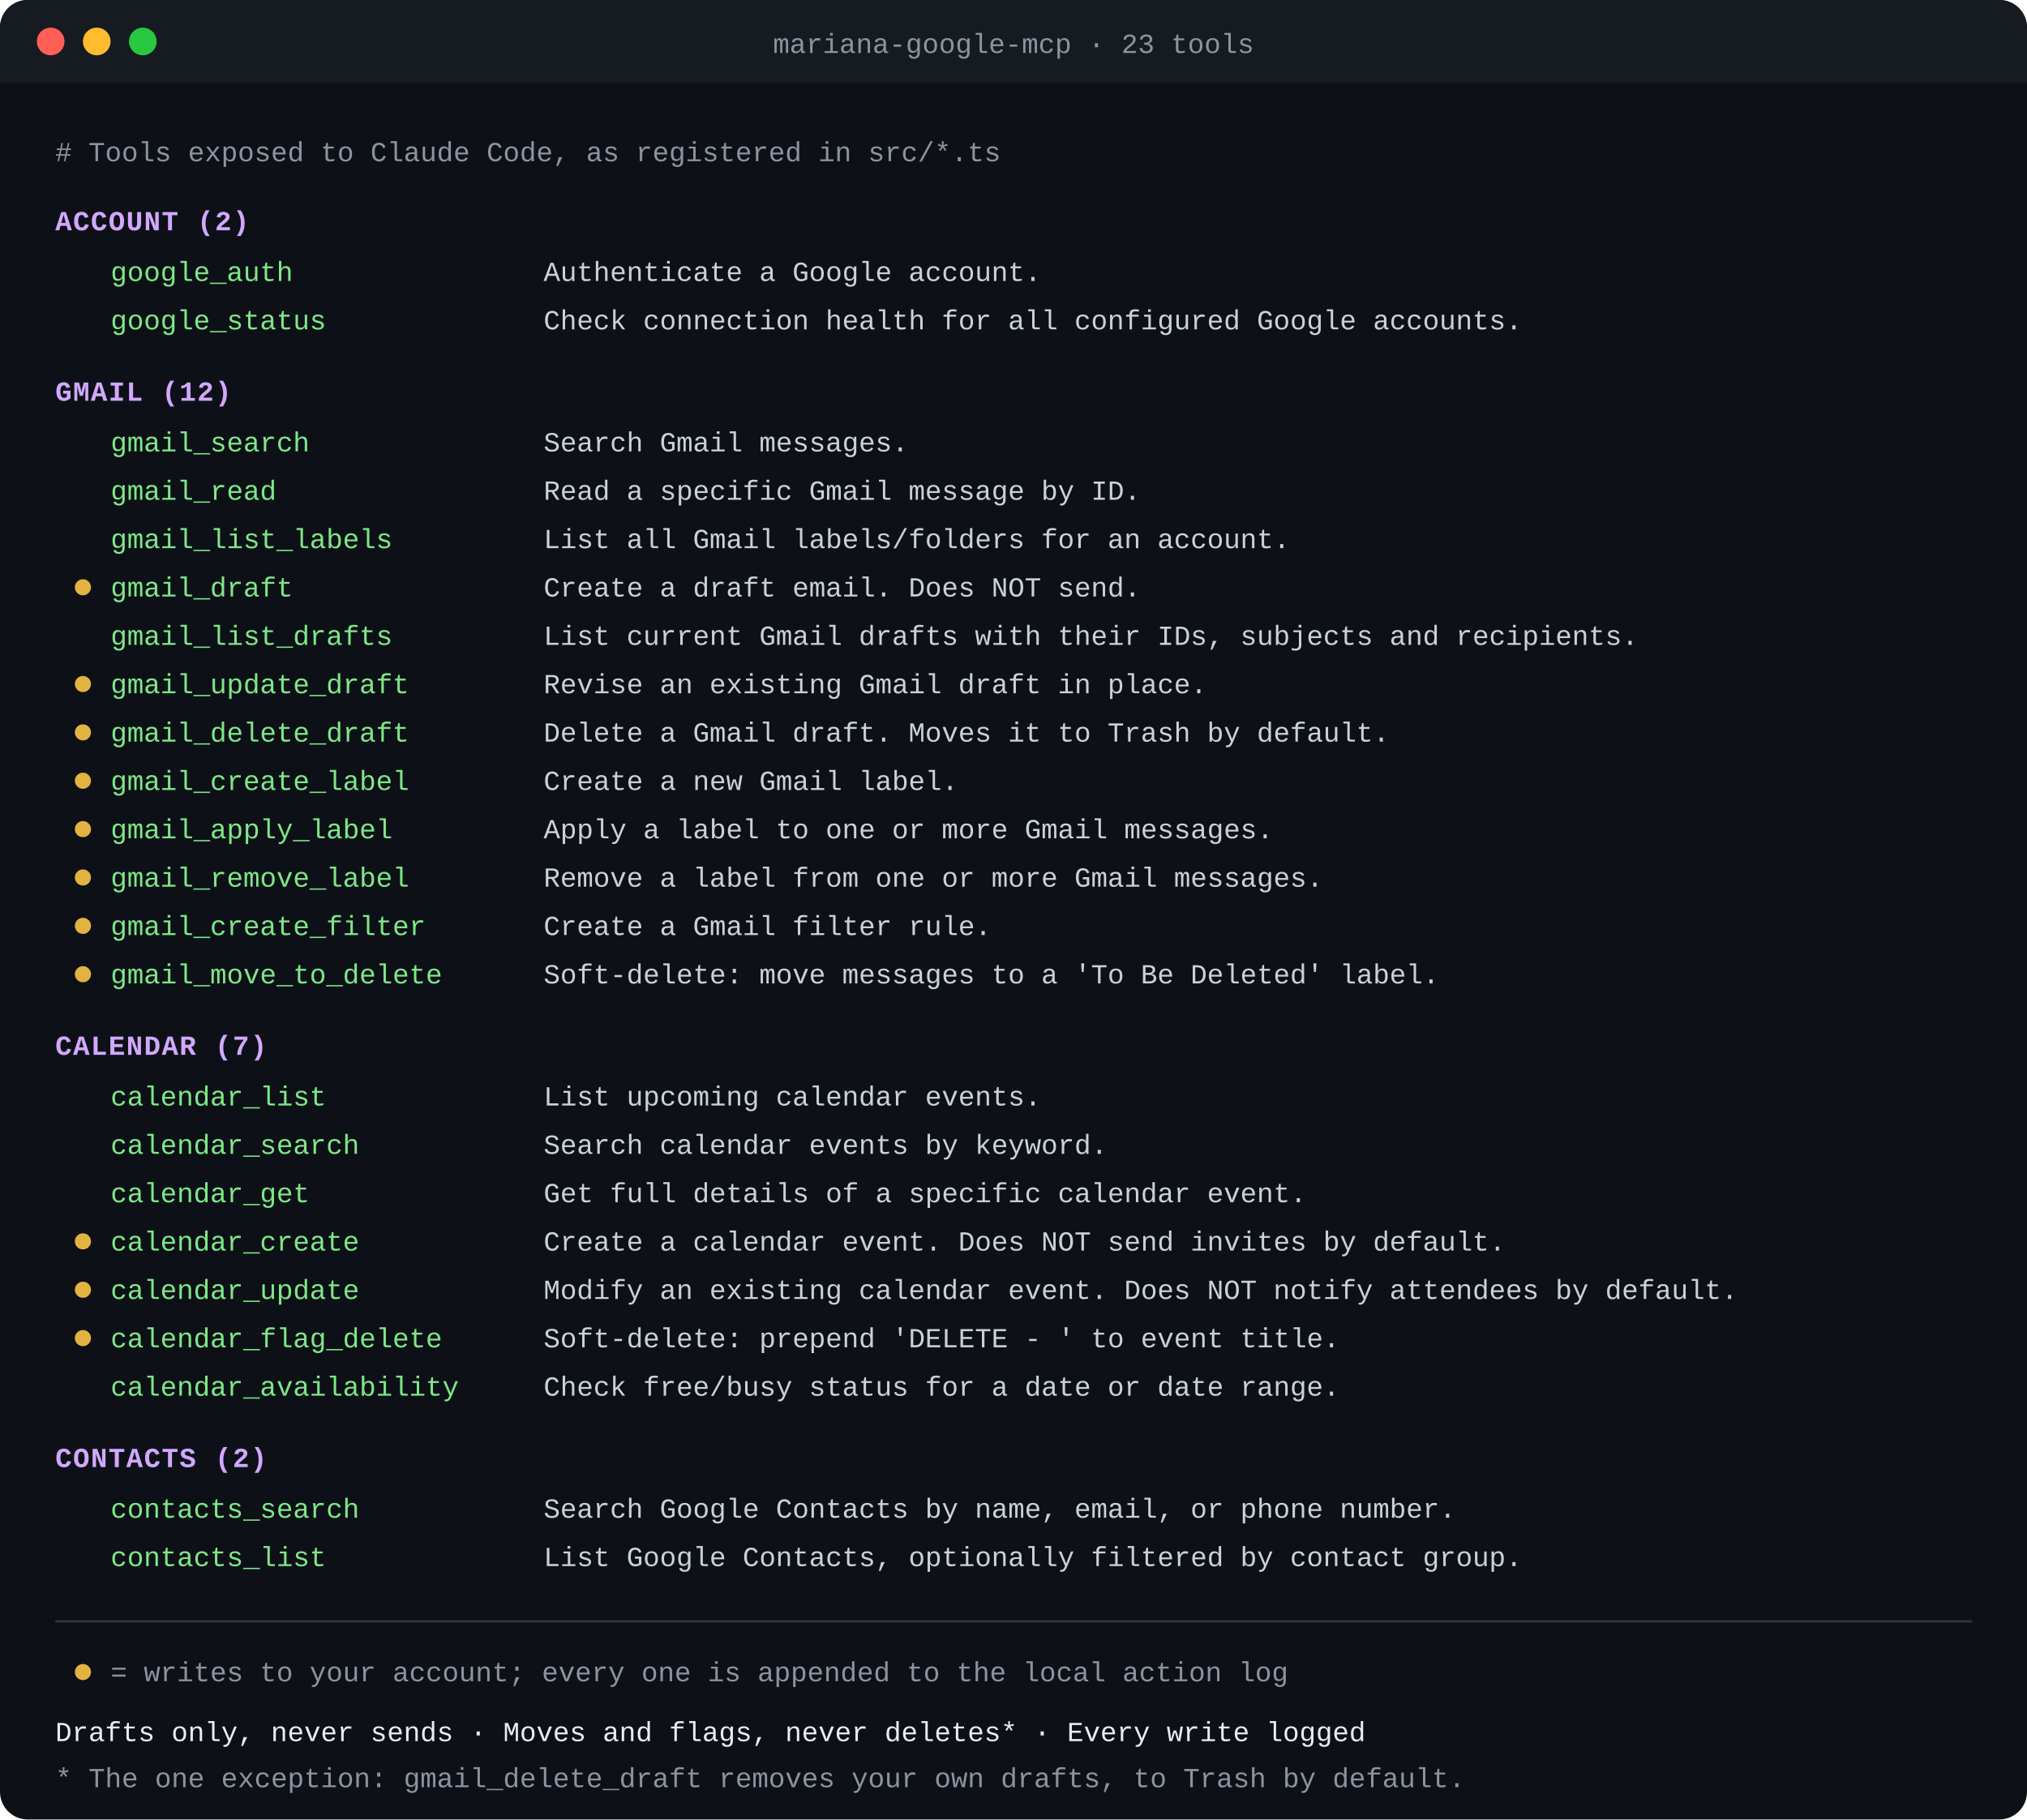
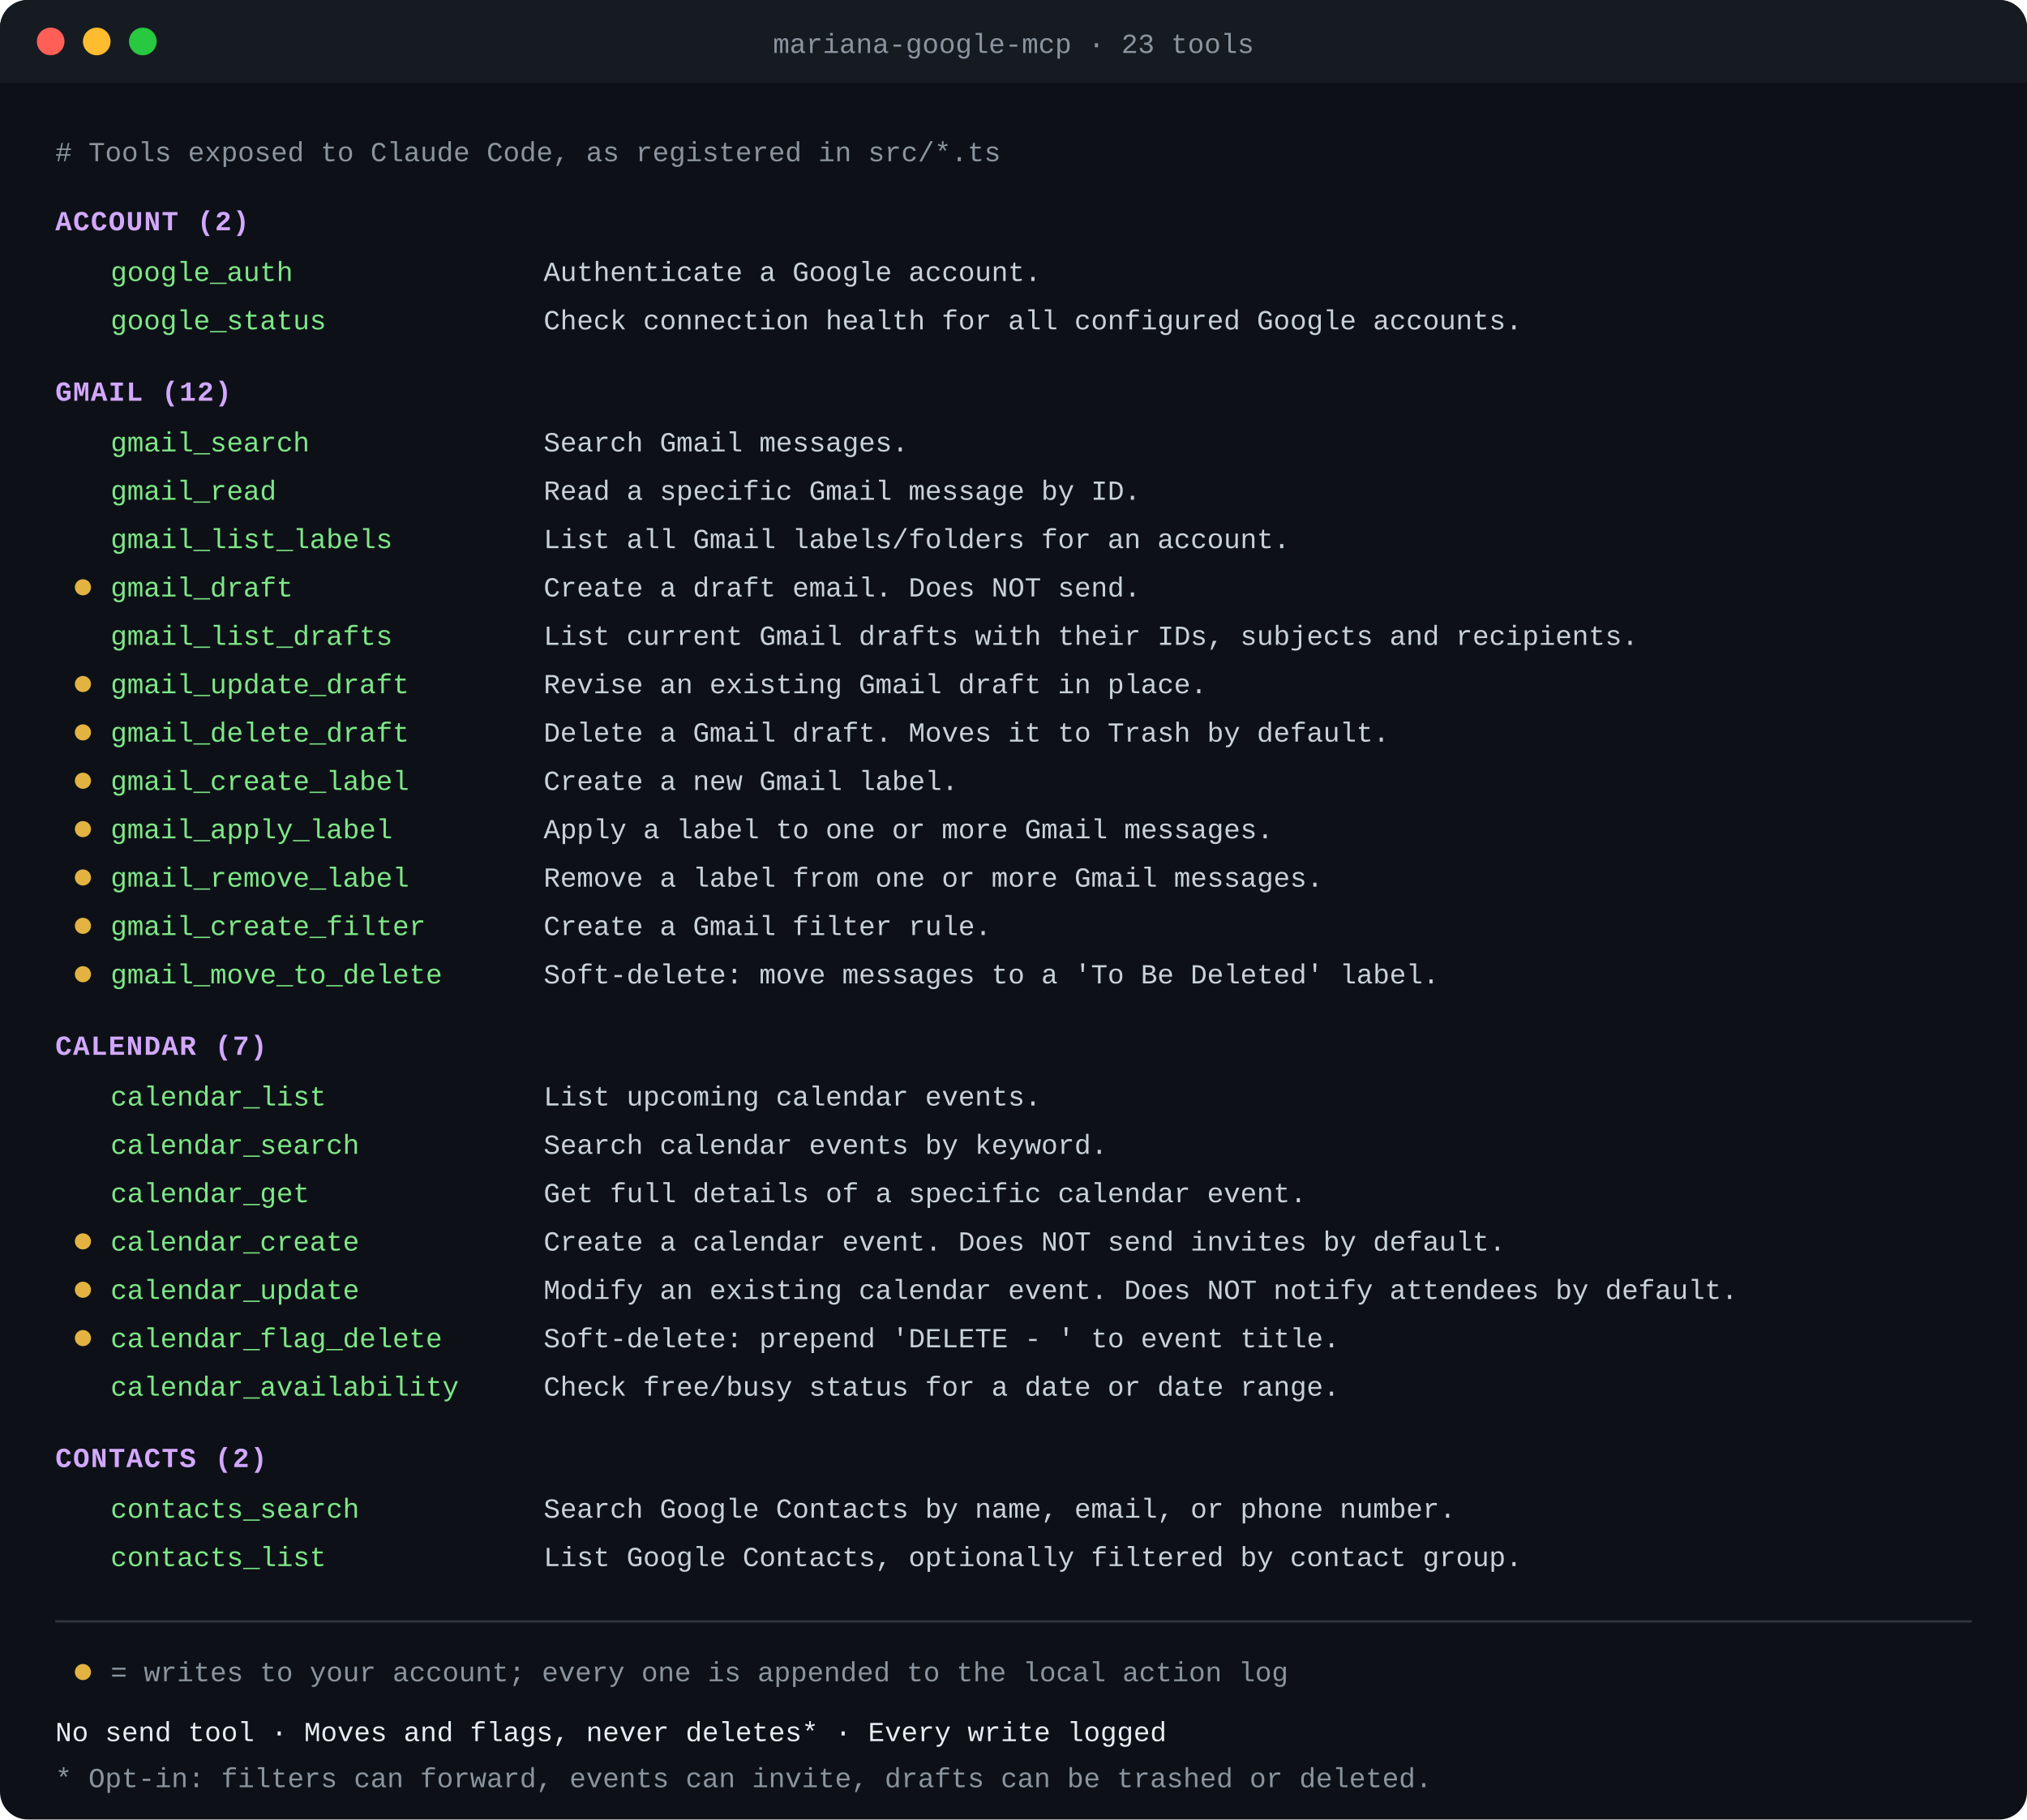
<svg xmlns="http://www.w3.org/2000/svg" width="880" height="790" viewBox="0 0 880 790" role="img" aria-labelledby="t d">
  <style>
    text { font-family: ui-monospace, SFMono-Regular, Menlo, Consolas, "Liberation Mono", monospace; font-size: 12px; }
    .name { fill: #7ee787; }
    .desc { fill: #c9d1d9; }
    .head { fill: #d2a8ff; font-weight: 700; letter-spacing: 0.5px; }
    .muted { fill: #8b949e; }
    .foot { fill: #e6edf3; }
    .dot { fill: #e3b341; }
  </style>
  <rect width="880" height="790" rx="12" fill="#0d1117" />
  <path d="M12 0h856a12 12 0 0 1 12 12v24H0V12A12 12 0 0 1 12 0z" fill="#161b22" />
  <circle cx="22" cy="18" r="6" fill="#ff5f57" />
  <circle cx="42" cy="18" r="6" fill="#febc2e" />
  <circle cx="62" cy="18" r="6" fill="#28c840" />
  <text x="440" y="23" text-anchor="middle" class="muted">mariana-google-mcp · 23 tools</text>
  <text x="24" y="70" class="muted"># Tools exposed to Claude Code, as registered in src/*.ts</text>
  <text x="24" y="100" class="head">ACCOUNT (2)</text>
  <text x="48" y="122" class="name">google_auth</text>
  <text x="236" y="122" class="desc">Authenticate a Google account.</text>
  <text x="48" y="143" class="name">google_status</text>
  <text x="236" y="143" class="desc">Check connection health for all configured Google accounts.</text>
  <text x="24" y="174" class="head">GMAIL (12)</text>
  <text x="48" y="196" class="name">gmail_search</text>
  <text x="236" y="196" class="desc">Search Gmail messages.</text>
  <text x="48" y="217" class="name">gmail_read</text>
  <text x="236" y="217" class="desc">Read a specific Gmail message by ID.</text>
  <text x="48" y="238" class="name">gmail_list_labels</text>
  <text x="236" y="238" class="desc">List all Gmail labels/folders for an account.</text>
  <circle cx="36" cy="255" r="3.5" class="dot" />
  <text x="48" y="259" class="name">gmail_draft</text>
  <text x="236" y="259" class="desc">Create a draft email. Does NOT send.</text>
  <text x="48" y="280" class="name">gmail_list_drafts</text>
  <text x="236" y="280" class="desc">List current Gmail drafts with their IDs, subjects and recipients.</text>
  <circle cx="36" cy="297" r="3.5" class="dot" />
  <text x="48" y="301" class="name">gmail_update_draft</text>
  <text x="236" y="301" class="desc">Revise an existing Gmail draft in place.</text>
  <circle cx="36" cy="318" r="3.5" class="dot" />
  <text x="48" y="322" class="name">gmail_delete_draft</text>
  <text x="236" y="322" class="desc">Delete a Gmail draft. Moves it to Trash by default.</text>
  <circle cx="36" cy="339" r="3.5" class="dot" />
  <text x="48" y="343" class="name">gmail_create_label</text>
  <text x="236" y="343" class="desc">Create a new Gmail label.</text>
  <circle cx="36" cy="360" r="3.5" class="dot" />
  <text x="48" y="364" class="name">gmail_apply_label</text>
  <text x="236" y="364" class="desc">Apply a label to one or more Gmail messages.</text>
  <circle cx="36" cy="381" r="3.5" class="dot" />
  <text x="48" y="385" class="name">gmail_remove_label</text>
  <text x="236" y="385" class="desc">Remove a label from one or more Gmail messages.</text>
  <circle cx="36" cy="402" r="3.5" class="dot" />
  <text x="48" y="406" class="name">gmail_create_filter</text>
  <text x="236" y="406" class="desc">Create a Gmail filter rule.</text>
  <circle cx="36" cy="423" r="3.5" class="dot" />
  <text x="48" y="427" class="name">gmail_move_to_delete</text>
  <text x="236" y="427" class="desc">Soft-delete: move messages to a 'To Be Deleted' label.</text>
  <text x="24" y="458" class="head">CALENDAR (7)</text>
  <text x="48" y="480" class="name">calendar_list</text>
  <text x="236" y="480" class="desc">List upcoming calendar events.</text>
  <text x="48" y="501" class="name">calendar_search</text>
  <text x="236" y="501" class="desc">Search calendar events by keyword.</text>
  <text x="48" y="522" class="name">calendar_get</text>
  <text x="236" y="522" class="desc">Get full details of a specific calendar event.</text>
  <circle cx="36" cy="539" r="3.5" class="dot" />
  <text x="48" y="543" class="name">calendar_create</text>
  <text x="236" y="543" class="desc">Create a calendar event. Does NOT send invites by default.</text>
  <circle cx="36" cy="560" r="3.5" class="dot" />
  <text x="48" y="564" class="name">calendar_update</text>
  <text x="236" y="564" class="desc">Modify an existing calendar event. Does NOT notify attendees by default.</text>
  <circle cx="36" cy="581" r="3.5" class="dot" />
  <text x="48" y="585" class="name">calendar_flag_delete</text>
  <text x="236" y="585" class="desc">Soft-delete: prepend 'DELETE - ' to event title.</text>
  <text x="48" y="606" class="name">calendar_availability</text>
  <text x="236" y="606" class="desc">Check free/busy status for a date or date range.</text>
  <text x="24" y="637" class="head">CONTACTS (2)</text>
  <text x="48" y="659" class="name">contacts_search</text>
  <text x="236" y="659" class="desc">Search Google Contacts by name, email, or phone number.</text>
  <text x="48" y="680" class="name">contacts_list</text>
  <text x="236" y="680" class="desc">List Google Contacts, optionally filtered by contact group.</text>
  <line x1="24" y1="704" x2="856" y2="704" stroke="#30363d" />
  <circle cx="36" cy="726" r="3.5" class="dot" />
  <text x="48" y="730" class="muted">= writes to your account; every one is appended to the local action log</text>
-   <text x="24" y="756" class="foot">Drafts only, never sends  ·  Moves and flags, never deletes*  ·  Every write logged</text>
-   <text x="24" y="776" class="muted">* The one exception: gmail_delete_draft removes your own drafts, to Trash by default.</text>
+   <text x="24" y="756" class="foot">No send tool  ·  Moves and flags, never deletes*  ·  Every write logged</text>
+   <text x="24" y="776" class="muted">* Opt-in: filters can forward, events can invite, drafts can be trashed or deleted.</text>
</svg>
